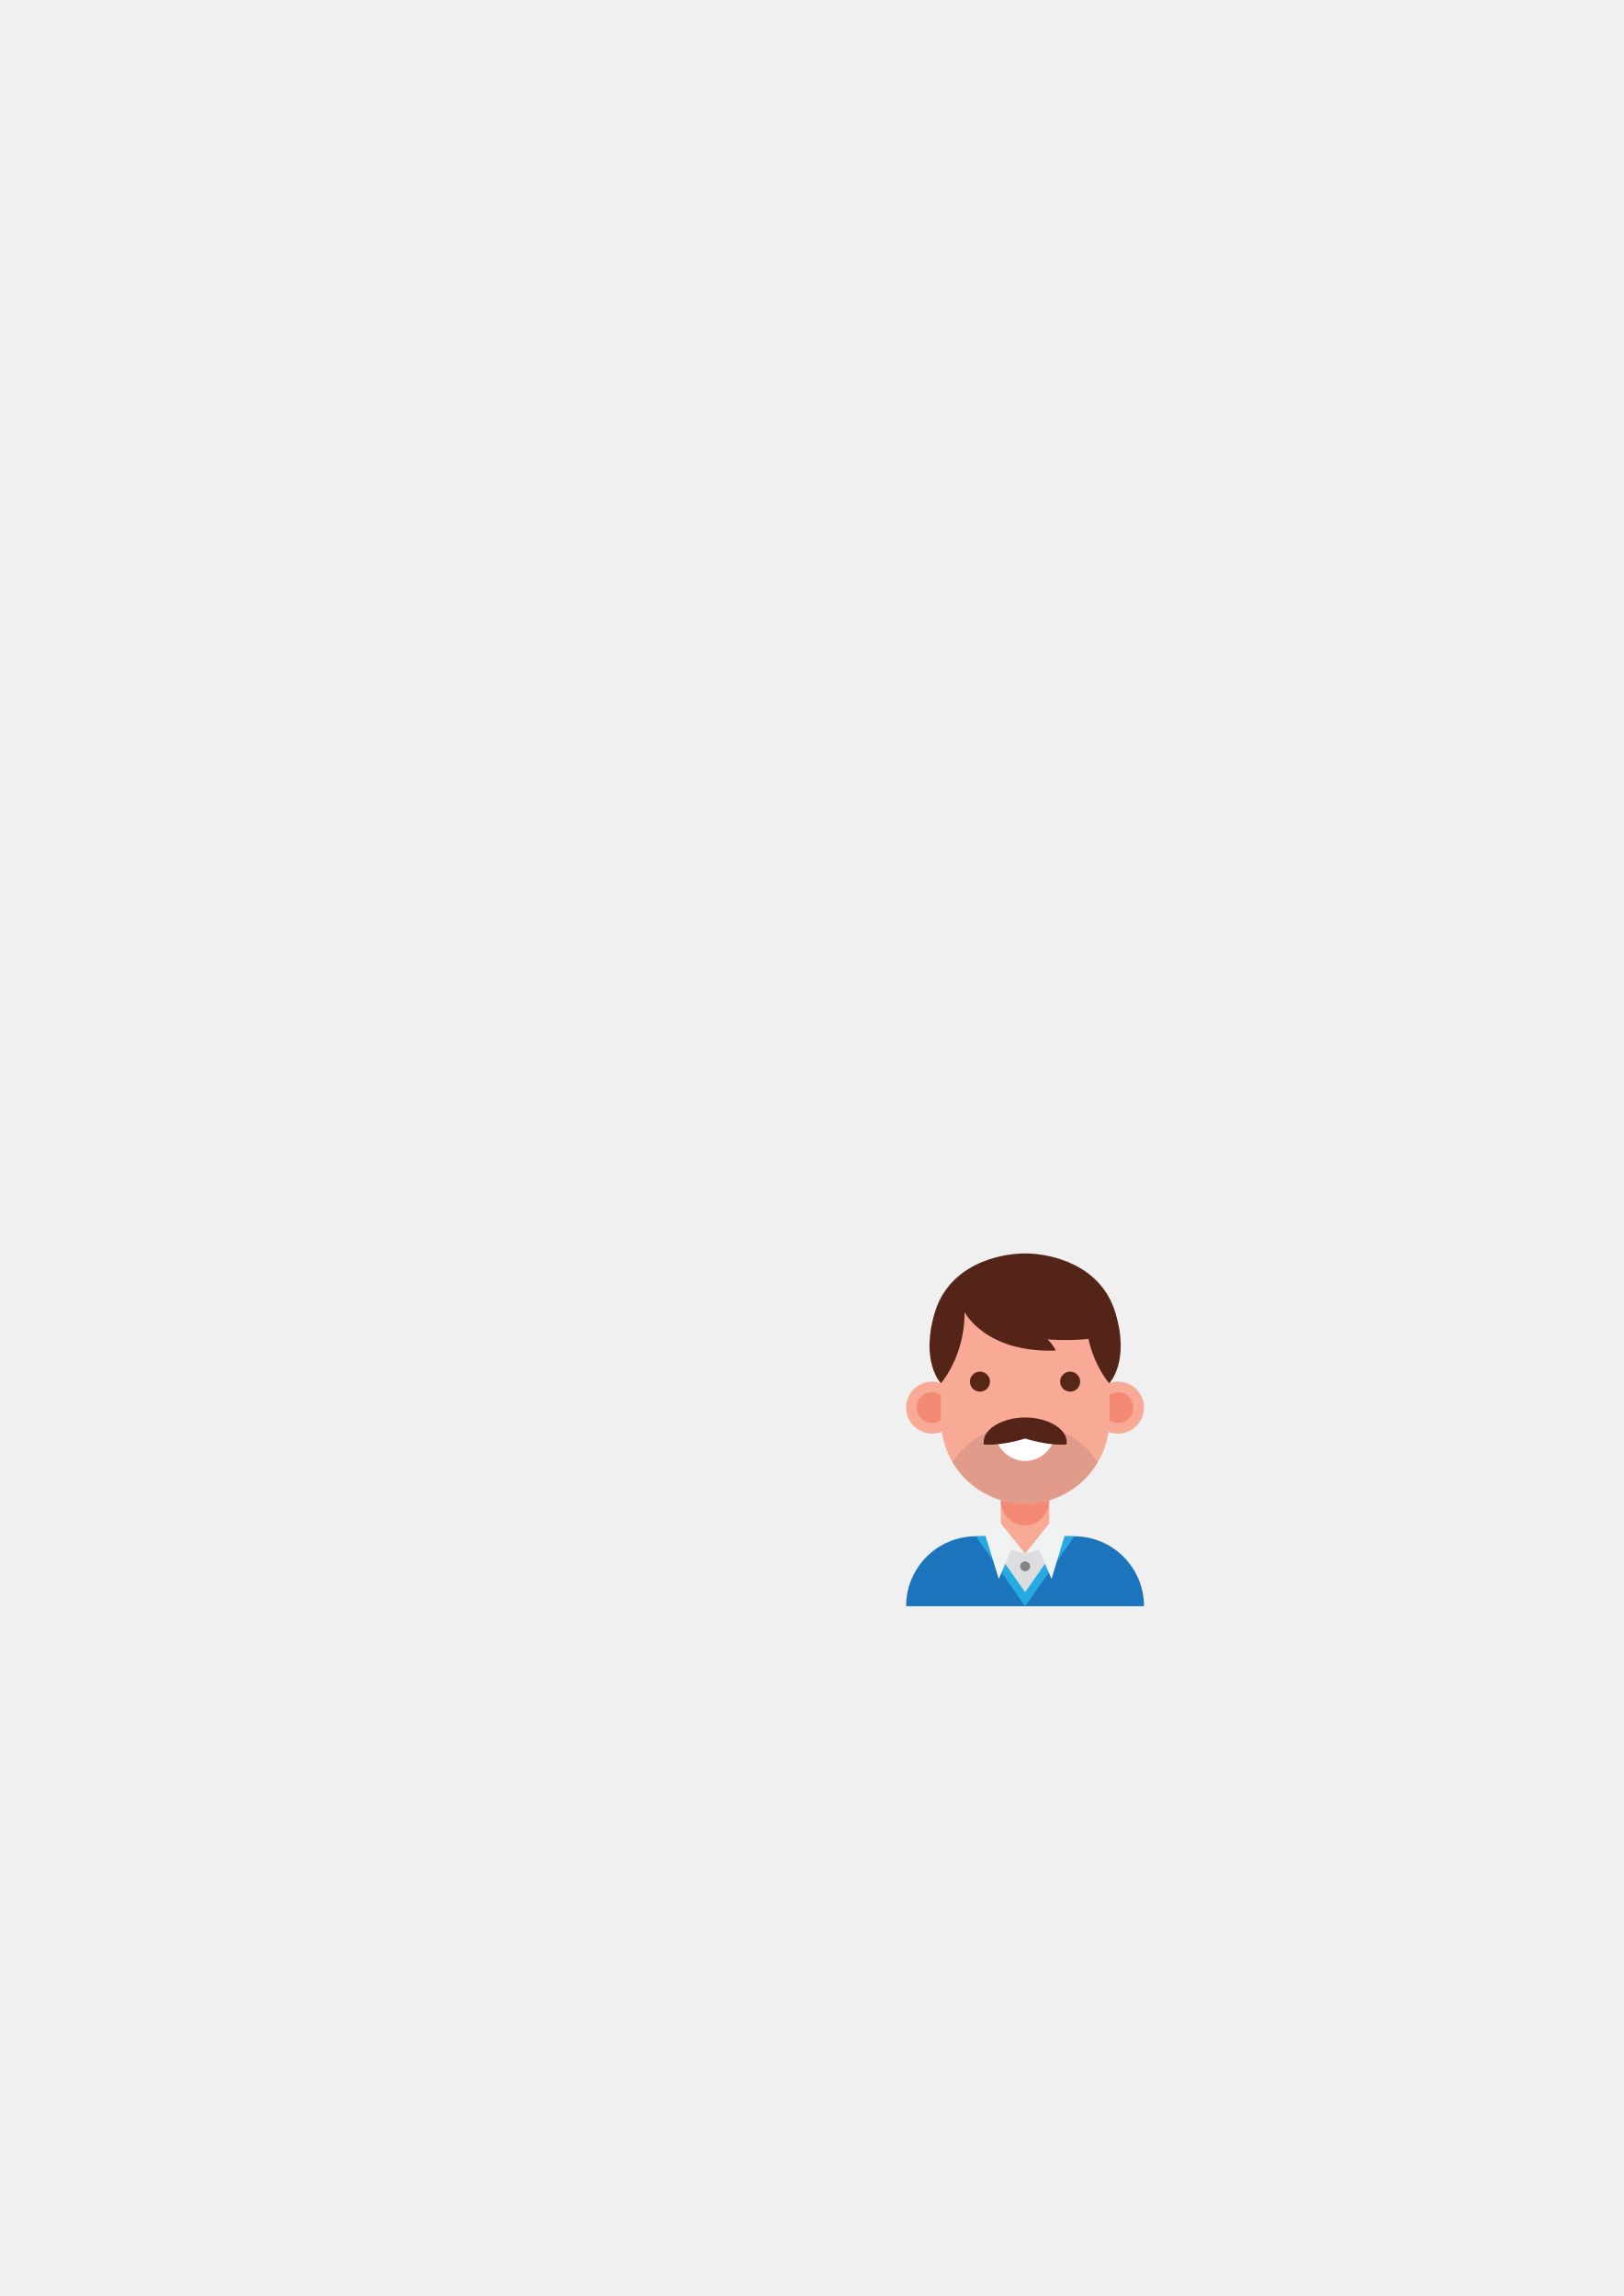
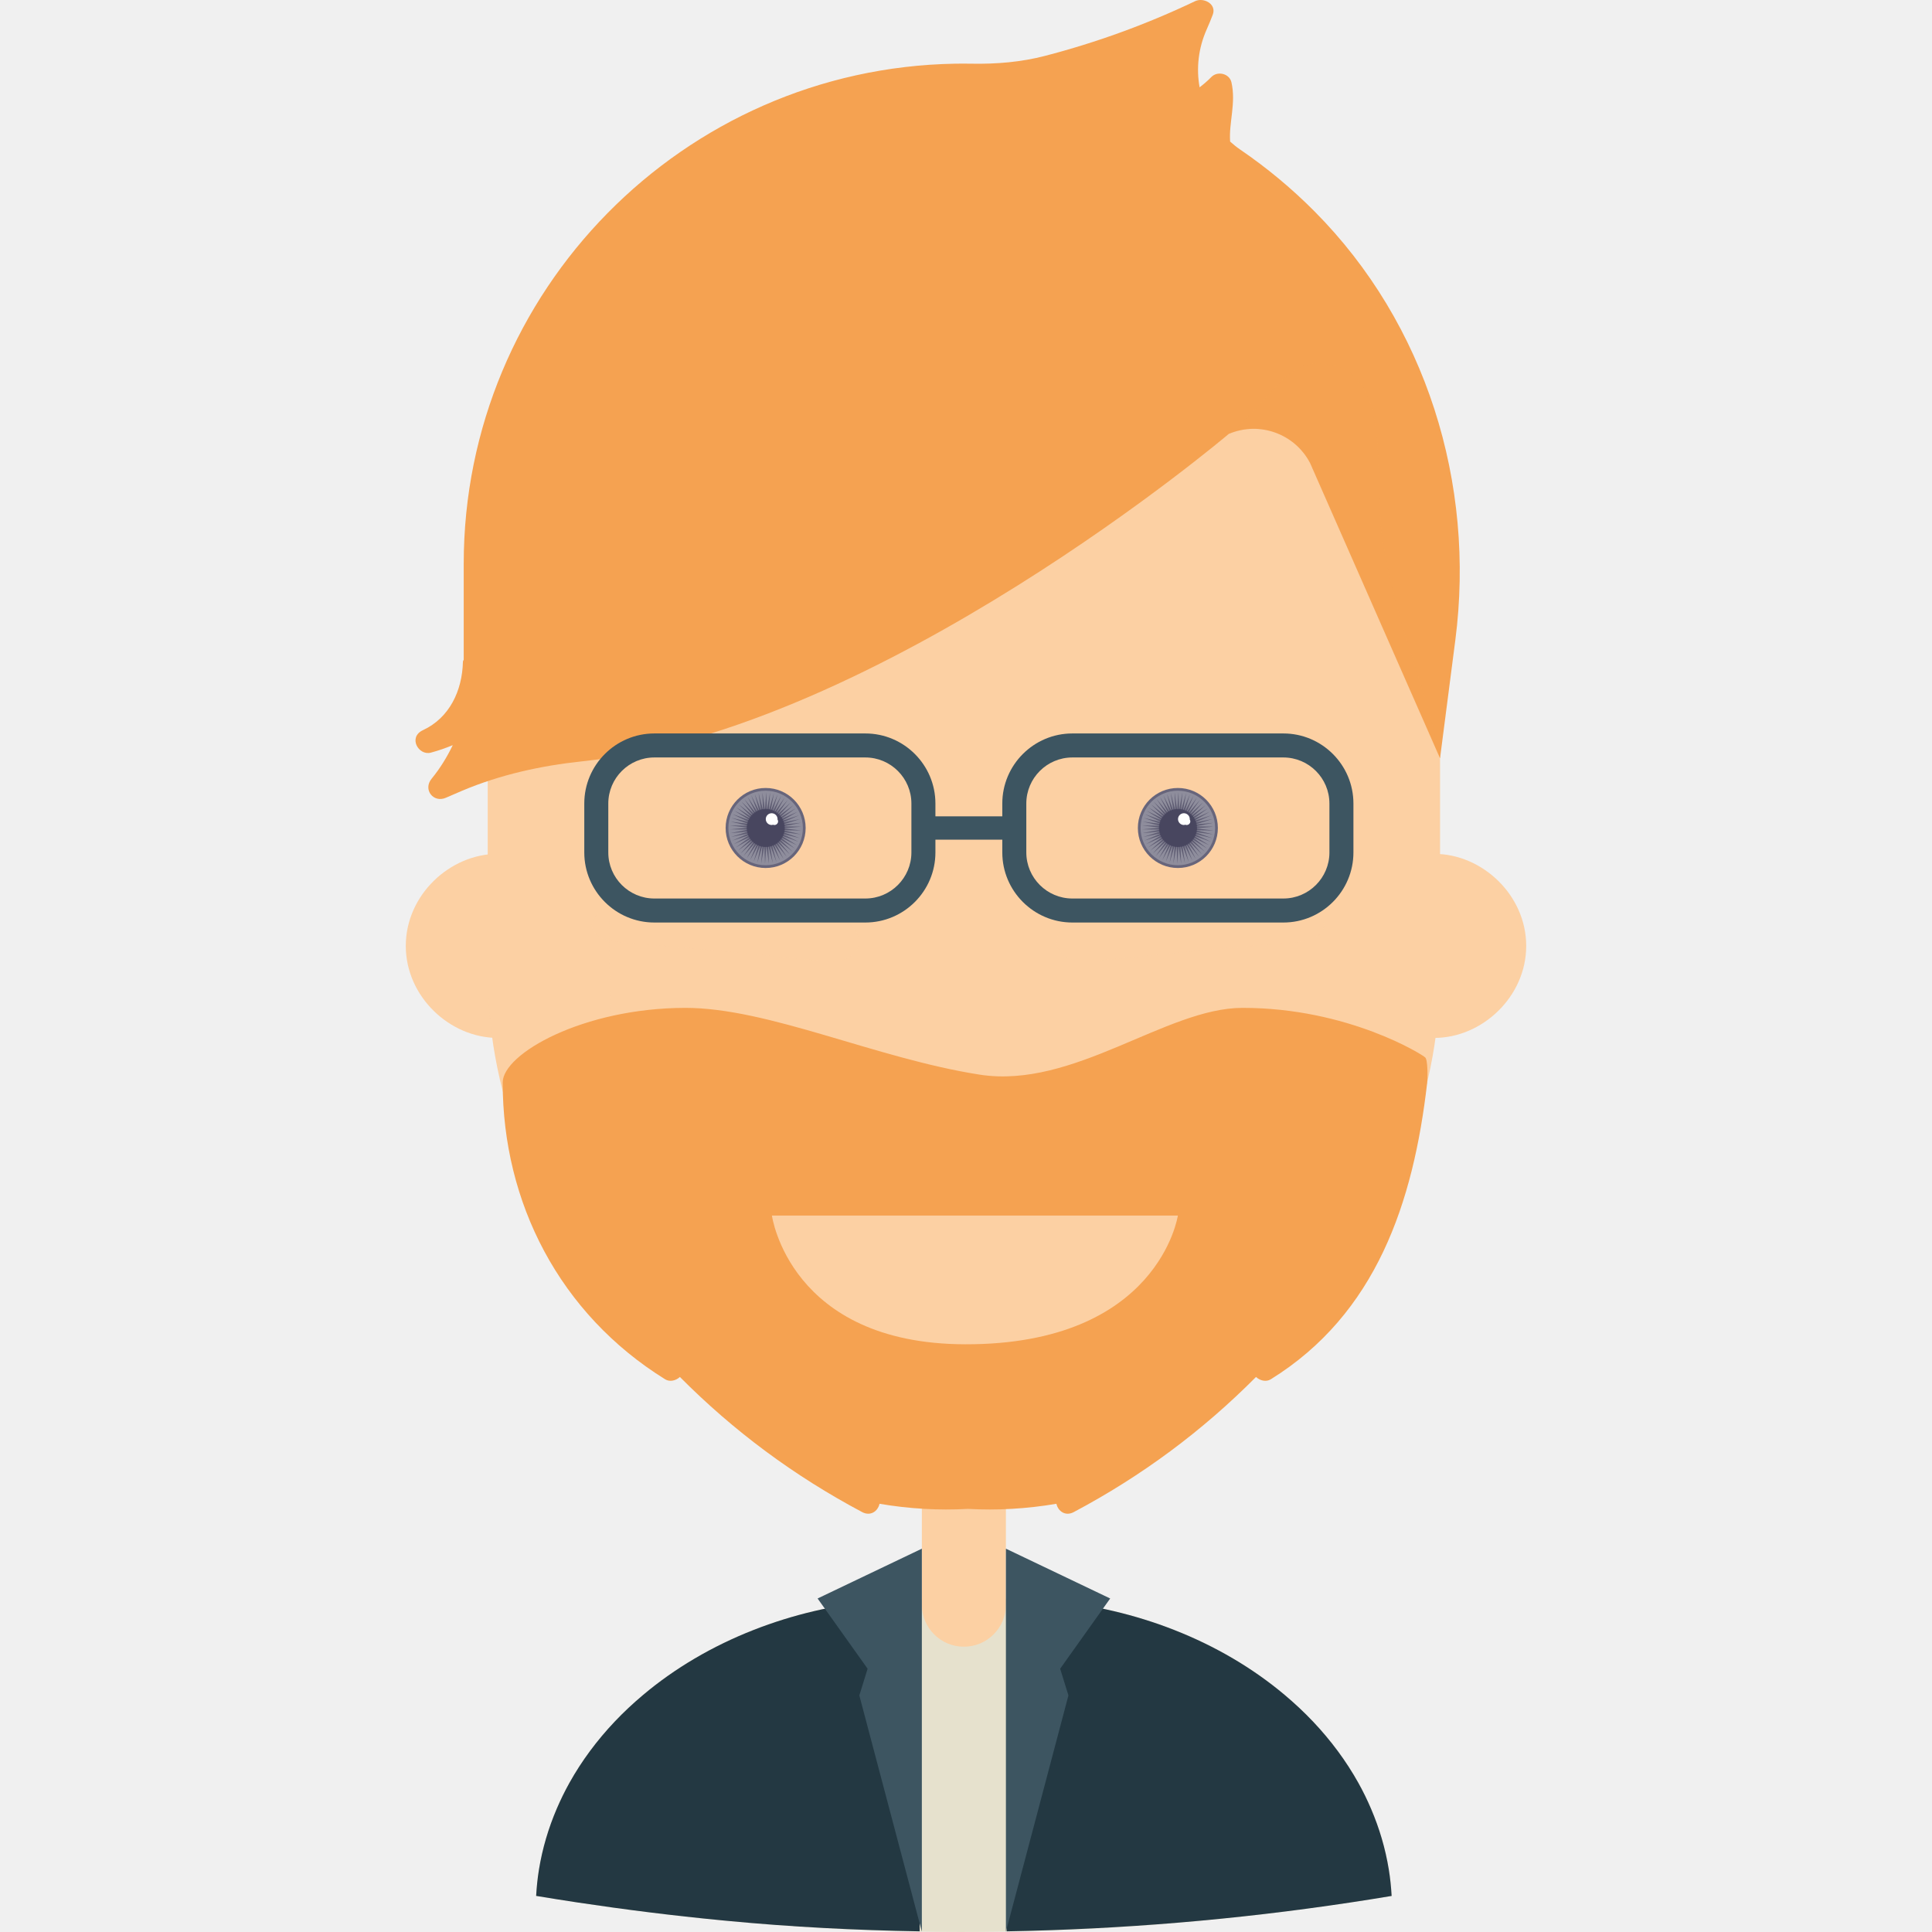
- <svg xmlns="http://www.w3.org/2000/svg" xml:space="preserve" width="2480px" height="3508px" version="1.1" style="shape-rendering:geometricPrecision; text-rendering:geometricPrecision; image-rendering:optimizeQuality; fill-rule:evenodd; clip-rule:evenodd" viewBox="0 0 2480 3507.43" enable-background="new 0 0 841.9 595.3">
-   <defs>
-     <style type="text/css">
-    
-     .fil0 {fill:#1C75BC}
-     .fil1 {fill:#27AAE1}
-     .fil8 {fill:#552419}
-     .fil5 {fill:#562617}
-     .fil10 {fill:#808285}
-     .fil2 {fill:#DCDDDE}
-     .fil6 {fill:#E19B8A}
-     .fil9 {fill:#F1F2F2}
-     .fil4 {fill:#F58A74}
-     .fil3 {fill:#F8AA97}
-     .fil7 {fill:white}
-    
-   </style>
-   </defs>
-   <g id="Слой_x0020_1">
-     <path class="fil0" d="M1384.2 2453.78l0 0 363.39 0c0,-59.05 -47.81,-106.86 -106.86,-106.86l-149.67 0c-59.05,0 -106.86,47.81 -106.86,106.86zm363.39 0l0 0z" />
-     <polygon class="fil1" points="1490.75,2346.92 1566.05,2453.78 1641.35,2346.92 " />
-     <polygon class="fil2" points="1505.75,2346.92 1566.05,2432.22 1626.05,2346.92 " />
-     <g id="_2496708838896">
-       <path class="fil3" d="M1747.59 2150.38c0,21.91 -17.77,39.68 -39.68,39.68 -21.91,0 -39.68,-17.77 -39.68,-39.68 0,-21.91 17.77,-39.68 39.68,-39.68 21.91,0 39.68,17.77 39.68,39.68l0 0z" />
-       <path class="fil4" d="M1731.34 2150.38c0,12.94 -10.49,23.44 -23.43,23.44 -12.94,0 -23.43,-10.5 -23.43,-23.44 0,-12.94 10.49,-23.43 23.43,-23.43 12.94,0 23.43,10.49 23.43,23.43l0 0z" />
+ <svg xmlns="http://www.w3.org/2000/svg" version="1.1" id="Capa_1" x="0px" y="0px" viewBox="0 0 160.942 160.942" style="enable-background:new 0 0 160.942 160.942;" xml:space="preserve">
+   <g>
+     <g>
+       <path style="fill:#FCD0A3;" d="M41.471,86.463c-4,0-7.667-3.433-7.667-7.667s3.667-7.667,7.667-7.667V86.463z" />
+       <path style="fill:#FCD0A3;" d="M119.471,86.463c4,0,7.667-3.433,7.667-7.667s-3.667-7.667-7.667-7.667V86.463z" />
    </g>
-     <path class="fil3" d="M1463.56 2150.38c0,21.91 -17.76,39.68 -39.68,39.68 -21.91,0 -39.68,-17.77 -39.68,-39.68 0,-21.91 17.77,-39.68 39.68,-39.68 21.92,0 39.68,17.77 39.68,39.68l0 0z" />
-     <path class="fil4" d="M1447.32 2150.38c0,12.94 -10.5,23.44 -23.44,23.44 -12.94,0 -23.43,-10.5 -23.43,-23.44 0,-12.94 10.49,-23.43 23.43,-23.43 12.94,0 23.44,10.49 23.44,23.43l0 0z" />
-     <polygon class="fil3" points="1528.87,2231.62 1528.87,2327.55 1566.05,2373.79 1602.92,2327.55 1602.92,2231.62 " />
-     <path class="fil4" d="M1528.87 2292.55c0,20.31 16.25,37.5 36.56,37.81 0,0 0.31,0 0.31,0l0 0c0,0 0.31,0 0.31,0 20.31,0 36.56,-17.18 36.56,-37.81l0 -48.74 -74.05 0 0 48.74 0.31 0z" />
-     <path class="fil3" d="M1437.32 2041.65l0 126.86c0,70.92 57.49,128.73 128.73,128.73l0 0c70.93,0 128.74,-57.49 128.74,-128.73l0 -126.86c0,-47.81 -38.75,-86.55 -86.56,-86.55l-84.36 0c-47.81,0 -86.55,38.74 -86.55,86.55z" />
-     <path class="fil5" d="M1512.31 2110.7c0,8.45 -6.86,15.31 -15.31,15.31 -8.46,0 -15.31,-6.86 -15.31,-15.31 0,-8.46 6.85,-15.31 15.31,-15.31 8.45,0 15.31,6.85 15.31,15.31l0 0z" />
-     <path class="fil5" d="M1650.1 2110.7c0,8.45 -6.85,15.31 -15.31,15.31 -8.45,0 -15.31,-6.86 -15.31,-15.31 0,-8.46 6.86,-15.31 15.31,-15.31 8.46,0 15.31,6.85 15.31,15.31l0 0z" />
-     <path class="fil6" d="M1676.66 2234.12c-13.12,-21.56 -44.99,-57.18 -110.61,-57.18 -65.62,0 -97.49,35.62 -110.61,57.18 22.5,37.5 63.43,62.81 110.61,62.81l0 0c46.87,0.31 88.12,-25 110.61,-62.81z" />
-     <path class="fil7" d="M1519.5 2180.69c0,1.56 0,3.13 0,4.69 0,25 20.93,46.24 46.55,46.56l0 0c25.62,-0.32 46.56,-21.56 46.56,-46.56 0,-1.56 0,-3.13 0,-4.69 -30.93,-4.69 -62.49,-4.69 -93.11,0z" />
-     <path class="fil8" d="M1566.05 2165.38c-34.99,0.31 -63.43,17.5 -63.43,37.5 0,1.25 0,2.5 0,3.75 28.75,2.5 63.43,-9.07 63.43,-9.07 0,0 34.69,11.57 63.43,9.07 0,0 0,0 0,0 0,0 0,0 0,0 0,-1.25 0,-2.5 0,-3.75 0,-20.31 -28.43,-37.19 -63.43,-37.5z" />
-     <path class="fil8" d="M1704.16 2006.34c-21.87,-74.68 -98.74,-91.55 -138.11,-91.55 -39.37,0 -116.55,16.56 -138.42,91.55 -21.87,74.68 9.69,106.86 9.69,106.86 0,0 36.25,-40.31 36.25,-108.42 0,0 38.74,10 92.48,10 53.75,0 92.18,-10 92.18,-10 0,68.11 36.25,108.42 36.25,108.42 0,0 31.86,-32.18 9.68,-106.86z" />
-     <path class="fil8" d="M1473.56 2004.46c0,0 31.56,62.5 139.05,58.75 0,0.31 -16.56,-51.56 -139.05,-58.75z" />
-     <path class="fil8" d="M1473.56 2004.46c0,0 68.74,60.93 221.23,37.19 0,0 10.62,-72.81 -91.56,-78.74 -102.48,-6.25 -129.67,41.55 -129.67,41.55z" />
-     <polygon class="fil9" points="1566.05,2373.79 1528.87,2327.55 1505.75,2346.92 1525.74,2412.22 1545.12,2366.92 " />
-     <polygon class="fil9" points="1566.05,2373.79 1602.92,2327.55 1626.05,2346.92 1606.36,2412.22 1586.99,2366.92 " />
-     <path class="fil10" d="M1573.55 2392.85c0,4.14 -3.36,7.5 -7.5,7.5 -4.14,0 -7.5,-3.36 -7.5,-7.5 0,-4.14 3.36,-7.5 7.5,-7.5 4.14,0 7.5,3.36 7.5,7.5l0 0z" />
+     <path style="fill:#E6E1CD;" d="M115.691,155.73c-0.284-1.747-0.787-3.439-1.481-5.059c-0.314-0.735-0.666-1.457-1.06-2.161   c-1.016-1.819-2.283-3.527-3.769-5.096c-0.739-0.781-1.535-1.525-2.378-2.233c-2.633-2.213-5.745-4.052-9.206-5.407   c-3.216-1.261-6.729-2.102-10.436-2.441c-1.211-0.11-2.439-0.174-3.688-0.174h-6.759c-1.248,0-2.477,0.064-3.688,0.174   c-3.706,0.339-7.22,1.181-10.435,2.441c-3.462,1.355-6.574,3.195-9.207,5.408c-0.842,0.707-1.637,1.45-2.376,2.23   c-1.485,1.569-2.754,3.277-3.77,5.098c-0.393,0.703-0.744,1.425-1.06,2.16c-0.694,1.622-1.197,3.315-1.482,5.064   c-0.118,0.725-0.193,1.459-0.235,2.201c1.158,0.191,2.316,0.378,3.477,0.552c3.972,0.597,7.951,1.094,11.935,1.478   c0.171,0.016,0.343,0.032,0.514,0.049c17.282,1.651,34.652,1.071,51.878-1.526c1.154-0.174,2.309-0.357,3.462-0.55   C115.885,157.194,115.81,156.457,115.691,155.73z" />
+     <g>
+       <path style="fill:#FCD0A3;" d="M80.295,137.176L80.295,137.176c-1.934,0-3.502-1.567-3.502-3.501V116.73    c0-1.934,1.568-3.501,3.502-3.501l0,0c1.934,0,3.501,1.567,3.501,3.501v16.944C83.796,135.608,82.229,137.176,80.295,137.176z" />
+       <path style="fill:#FCD0A3;" d="M80.295,120.633L80.295,120.633c-21.907,0-39.667-17.759-39.667-39.666v-34    c0-21.908,17.76-39.667,39.667-39.667l0,0c21.907,0,39.666,17.759,39.666,39.667v34    C119.961,102.874,102.203,120.633,80.295,120.633z" />
+       <path style="opacity:0.16;fill:#FCD0A3;" d="M58.712,110.184c-5.893-7.366-7.638-16.079-7.842-25.324    c-0.202-9.157-0.265-17.485,0.294-26.664c0.544-8.916,2.318-17.641,6.815-25.004C64.164,23.063,75.304,13.509,85.967,7.71    c-1.854-0.266-3.745-0.41-5.672-0.41l0,0c-21.907,0-39.667,17.759-39.667,39.666v34.001c0,18.021,12.022,33.226,28.482,38.057    C65.165,116.728,61.615,113.812,58.712,110.184z" />
+     </g>
+     <g>
+       <path style="fill:#233842;" d="M76.609,133.167c-1.143,0.01-2.271,0.064-3.381,0.166c-3.706,0.339-7.22,1.181-10.435,2.441    c-3.462,1.355-6.574,3.195-9.207,5.408c-0.842,0.707-1.637,1.45-2.376,2.23c-1.485,1.569-2.754,3.277-3.77,5.098    c-0.393,0.703-0.744,1.425-1.06,2.16c-0.694,1.622-1.197,3.315-1.482,5.064c-0.118,0.725-0.193,1.459-0.235,2.201    c1.158,0.191,2.316,0.378,3.477,0.552c3.972,0.597,7.951,1.094,11.935,1.478c0.171,0.016,0.343,0.032,0.514,0.049    c5.334,0.51,10.677,0.781,16.02,0.872V133.167z" />
+       <path style="fill:#233842;" d="M115.691,155.73c-0.284-1.747-0.787-3.439-1.481-5.059c-0.314-0.735-0.666-1.457-1.06-2.161    c-1.016-1.819-2.283-3.527-3.769-5.096c-0.739-0.781-1.535-1.525-2.378-2.233c-2.633-2.213-5.745-4.052-9.206-5.407    c-3.216-1.261-6.729-2.102-10.436-2.441c-1.15-0.105-2.319-0.163-3.503-0.169v27.722c9.554-0.169,19.103-0.964,28.607-2.398    c1.154-0.174,2.309-0.357,3.462-0.55C115.885,157.194,115.81,156.457,115.691,155.73z" />
+       <polygon style="fill:#3D5561;" points="76.793,129.01 76.793,160.915 71.585,141.235 72.275,139.01 68.109,133.159   " />
+       <polygon style="fill:#3D5561;" points="83.796,129.01 83.796,160.915 89.004,141.235 88.315,139.01 92.482,133.159   " />
+     </g>
+     <g>
+       <path style="fill:#F5A251;" d="M118.712,88.08c-0.161-0.191-6.399-4.132-15.222-4.121c-6.361,0.008-14.06,6.78-21.875,5.563    c-8.651-1.349-17.619-5.58-24.562-5.563c-8.473,0.021-15.177,3.813-15.177,6.22c0,9.991,4.732,19.262,13.534,24.722    c0.389,0.241,0.904,0.108,1.227-0.196c4.478,4.506,9.513,8.246,15.186,11.258c0.687,0.365,1.305-0.063,1.444-0.693    c2.495,0.426,4.946,0.557,7.368,0.425c2.42,0.132,4.872,0.001,7.367-0.425c0.14,0.63,0.758,1.059,1.444,0.693    c5.673-3.012,10.708-6.752,15.185-11.258c0.322,0.305,0.838,0.438,1.227,0.196c8.802-5.46,11.879-14.746,13.027-24.671    C118.931,89.841,118.953,88.231,118.712,88.08z" />
+       <g>
+         <path style="fill:#F5A251;" d="M109.508,17.613c-1.895-1.908-3.969-3.634-6.192-5.15c-0.301-0.205-0.577-0.432-0.842-0.668     c-0.117-1.573,0.506-3.202,0.109-4.94c-0.169-0.737-1.161-0.962-1.672-0.441c-0.313,0.319-0.641,0.6-0.979,0.861     c-0.289-1.582-0.107-3.266,0.597-4.842c0.175-0.394,0.341-0.795,0.498-1.207c0.341-0.894-0.765-1.465-1.469-1.129     c-4.051,1.933-8.214,3.442-12.506,4.558c-1.989,0.517-4.047,0.688-6.102,0.651c-0.459-0.008-0.919-0.009-1.38-0.001     C56.929,5.693,38.629,24.233,38.629,46.967v7.994c-0.022,0.057-0.064,0.089-0.066,0.17c-0.059,2.429-1.129,4.668-3.33,5.694     c-1.267,0.591-0.367,2.147,0.658,1.873c0.628-0.168,1.235-0.381,1.825-0.624c-0.473,0.986-1.051,1.927-1.768,2.805     c-0.73,0.896,0.158,2.043,1.212,1.57c0.439-0.196,0.887-0.389,1.34-0.579c3.172-1.336,6.546-2.083,9.968-2.445     c24.857-2.632,53.897-27.283,53.897-27.283c2.546-1.079,5.494-0.021,6.773,2.43l10.823,24.589l1.271-9.826     C122.924,40.268,118.794,26.961,109.508,17.613z" />
+         <path style="opacity:0.25;fill:#F5A251;" d="M115.161,44.861c-0.751-4.946,0.788-13.13-3.961-14.375     c-3.835-1.005-4.364,1.75-8.762,5.629c2.526-1.022,5.424,0.031,6.688,2.456l10.823,24.589l0.012-0.093     C118.535,56.333,116.206,51.754,115.161,44.861z" />
+       </g>
+       <g>
+         <path style="fill:#FCD0A3;" d="M64.304,101.262h33.816c0,0-1.6,10.761-17.725,10.722     C65.767,111.949,64.304,101.262,64.304,101.262z" />
+         <g>
+           <g>
+             <path style="opacity:0.29;fill:#FCD0A3;" d="M104.999,74.761c-0.81-0.133-1.455-0.211-1.7-0.237       c-4.793-0.514-10.717-0.877-14.585,2.56c-1.221,1.083-0.765,2.567,0.83,2.924c0.612,0.137,1.25,0.078,1.875,0.018       c5.537-0.529,11.039-1.119,16.594-1.532c1.44-0.107,3.082-0.898,1.851-2.285C108.935,75.161,106.284,74.972,104.999,74.761z" />
+             <path style="opacity:0.29;fill:#FCD0A3;" d="M54.606,74.761c0.809-0.133,1.455-0.211,1.7-0.237       c4.793-0.514,10.716-0.877,14.585,2.56c1.22,1.083,0.764,2.567-0.83,2.924c-0.613,0.137-1.251,0.078-1.876,0.018       c-5.536-0.529-11.038-1.119-16.593-1.532c-1.44-0.107-3.082-0.898-1.852-2.285C50.669,75.161,53.322,74.972,54.606,74.761z" />
+           </g>
+           <g>
+             <g>
+               <g>
+                 <g>
+                   <circle style="fill:#67657B;" cx="98.12" cy="68.974" r="3.333" />
+                   <circle style="fill:#8E8D9C;" cx="98.12" cy="68.974" r="3.104" />
+                   <polygon style="fill:#5F5D73;" points="95.516,67.536 96.859,68.186 95.687,67.263 96.952,68.054 95.886,67.01           97.058,67.933 96.112,66.779 97.177,67.823 96.361,66.575 97.307,67.728 96.63,66.399 97.446,67.647 96.917,66.253           97.593,67.583 97.218,66.139 97.747,67.534 97.53,66.058 97.905,67.502 97.849,66.011 98.065,67.487 98.17,65.999           98.226,67.49 98.492,66.022 98.386,67.51 98.809,66.079 98.542,67.547 99.118,66.171 98.694,67.602 99.415,66.295           98.839,67.671 99.697,66.451 98.976,67.757 99.96,66.636 99.102,67.856 100.203,66.849 99.217,67.969 100.419,67.086           99.32,68.094 100.61,67.346 99.408,68.228 100.772,67.625 99.481,68.372 100.902,67.919 99.538,68.522 100.999,68.226           99.578,68.678 101.063,68.542 99.601,68.838 101.093,68.862 99.608,68.998 101.087,69.185 99.596,69.159 101.047,69.504           99.567,69.317 100.973,69.817 99.522,69.472 100.865,70.121 99.459,69.62 100.724,70.411 99.381,69.762 100.554,70.684           99.29,69.894 100.355,70.937 99.183,70.015 100.129,71.167 99.064,70.123 99.88,71.371 98.934,70.218 99.611,71.548           98.794,70.299 99.324,71.693 98.647,70.364 99.022,71.808 98.494,70.413 98.71,71.889 98.336,70.445 98.392,71.936           98.176,70.46 98.07,71.947 98.015,70.457 97.748,71.925 97.855,70.436 97.432,71.867 97.699,70.399 97.123,71.775           97.546,70.346 96.826,71.651 97.402,70.275 96.544,71.496 97.265,70.19 96.281,71.311 97.138,70.091 96.039,71.098           97.024,69.978 95.821,70.86 96.921,69.853 95.63,70.601 96.833,69.719 95.469,70.322 96.76,69.575 95.338,70.027           96.704,69.425 95.242,69.721 96.663,69.269 95.177,69.405 96.639,69.109 95.148,69.084 96.633,68.948 95.154,68.762           96.645,68.787 95.194,68.442 96.673,68.629 95.268,68.129 96.719,68.475 95.376,67.826 96.782,68.326         " />
+                 </g>
+                 <g>
+                   <circle style="opacity:0.35;fill:#1D1A3A;" cx="98.131" cy="68.974" r="1.587" />
+                   <path style="fill:#FFFFFF;" d="M99.107,68.26c0-0.009,0.005-0.017,0.005-0.025c0-0.271-0.22-0.49-0.49-0.49          s-0.49,0.22-0.49,0.49s0.22,0.49,0.49,0.49c0.041,0,0.078-0.014,0.115-0.023c0.036,0.015,0.075,0.023,0.116,0.023          c0.169,0,0.305-0.137,0.305-0.305C99.158,68.359,99.136,68.308,99.107,68.26z" />
+                 </g>
+               </g>
+               <g>
+                 <g>
+                   <circle style="fill:#67657B;" cx="63.78" cy="68.974" r="3.333" />
+                   <circle style="fill:#8E8D9C;" cx="63.78" cy="68.974" r="3.104" />
+                   <polygon style="fill:#5F5D73;" points="61.176,67.536 62.519,68.186 61.347,67.263 62.612,68.054 61.546,67.01           62.718,67.933 61.772,66.779 62.836,67.823 62.02,66.575 62.966,67.728 62.29,66.399 63.106,67.647 62.578,66.253           63.253,67.583 62.878,66.139 63.407,67.534 63.19,66.058 63.565,67.502 63.508,66.011 63.725,67.487 63.831,65.999           63.886,67.49 64.152,66.022 64.045,67.51 64.469,66.079 64.203,67.547 64.778,66.171 64.354,67.602 65.075,66.295           64.499,67.671 65.357,66.451 64.635,67.757 65.621,66.636 64.762,67.856 65.862,66.849 64.877,67.969 66.08,67.086           64.979,68.094 66.27,67.346 65.068,68.228 66.431,67.625 65.14,68.372 66.562,67.919 65.198,68.522 66.66,68.226           65.238,68.678 66.723,68.542 65.261,68.838 66.752,68.862 65.267,68.998 66.748,69.185 65.256,69.159 66.707,69.504           65.227,69.317 66.632,69.817 65.181,69.472 66.525,70.121 65.12,69.62 66.384,70.411 65.041,69.762 66.213,70.684           64.949,69.894 66.014,70.937 64.842,70.015 65.79,71.167 64.724,70.123 65.54,71.371 64.594,70.218 65.271,71.548           64.455,70.299 64.984,71.693 64.307,70.364 64.682,71.808 64.154,70.413 64.371,71.889 63.997,70.445 64.052,71.936           63.835,70.46 63.73,71.947 63.674,70.457 63.409,71.925 63.515,70.436 63.092,71.867 63.358,70.399 62.783,71.775           63.207,70.346 62.486,71.651 63.062,70.275 62.204,71.496 62.925,70.19 61.941,71.311 62.798,70.091 61.699,71.098           62.683,69.978 61.481,70.86 62.582,69.853 61.29,70.601 62.494,69.719 61.129,70.322 62.42,69.575 60.998,70.027           62.363,69.425 60.901,69.721 62.323,69.269 60.837,69.405 62.299,69.109 60.808,69.084 62.293,68.948 60.813,68.762           62.305,68.787 60.853,68.442 62.333,68.629 60.928,68.129 62.379,68.475 61.036,67.826 62.441,68.326         " />
+                 </g>
+                 <g>
+                   <circle style="opacity:0.35;fill:#1D1A3A;" cx="63.791" cy="68.974" r="1.587" />
+                   <path style="fill:#FFFFFF;" d="M64.766,68.26c0.001-0.009,0.006-0.017,0.006-0.025c0-0.271-0.22-0.49-0.49-0.49          c-0.271,0-0.49,0.22-0.49,0.49s0.219,0.49,0.49,0.49c0.041,0,0.077-0.014,0.115-0.023c0.036,0.015,0.075,0.023,0.116,0.023          c0.168,0,0.305-0.137,0.305-0.305C64.818,68.359,64.796,68.308,64.766,68.26z" />
+                 </g>
+               </g>
+             </g>
+             <g>
+               <path style="fill:#3D5561;" d="M106.908,61.099H89.333c-3.219,0-5.838,2.619-5.838,5.838v1.065h-5.572v-1.065        c0-3.219-2.619-5.838-5.838-5.838H54.511c-3.219,0-5.838,2.619-5.838,5.838v4.074c0,3.219,2.619,5.838,5.838,5.838h17.574        c3.219,0,5.838-2.619,5.838-5.838v-1.065h5.572v1.065c0,3.219,2.619,5.838,5.838,5.838h17.574        c3.219,0,5.838-2.619,5.838-5.838v-4.074C112.746,63.718,110.126,61.099,106.908,61.099z M75.923,71.011        c0,2.116-1.722,3.838-3.838,3.838H54.511c-2.116,0-3.838-1.722-3.838-3.838v-4.074c0-2.116,1.722-3.838,3.838-3.838h17.574        c2.116,0,3.838,1.722,3.838,3.838V71.011z M110.746,71.011c0,2.116-1.722,3.838-3.838,3.838H89.333        c-2.116,0-3.838-1.722-3.838-3.838v-4.074c0-2.116,1.722-3.838,3.838-3.838h17.574c2.116,0,3.838,1.722,3.838,3.838V71.011z" />
+             </g>
+           </g>
+         </g>
+       </g>
+     </g>
  </g>
+   <g>
+ </g>
+   <g>
+ </g>
+   <g>
+ </g>
+   <g>
+ </g>
+   <g>
+ </g>
+   <g>
+ </g>
+   <g>
+ </g>
+   <g>
+ </g>
+   <g>
+ </g>
+   <g>
+ </g>
+   <g>
+ </g>
+   <g>
+ </g>
+   <g>
+ </g>
+   <g>
+ </g>
+   <g>
+ </g>
</svg>
